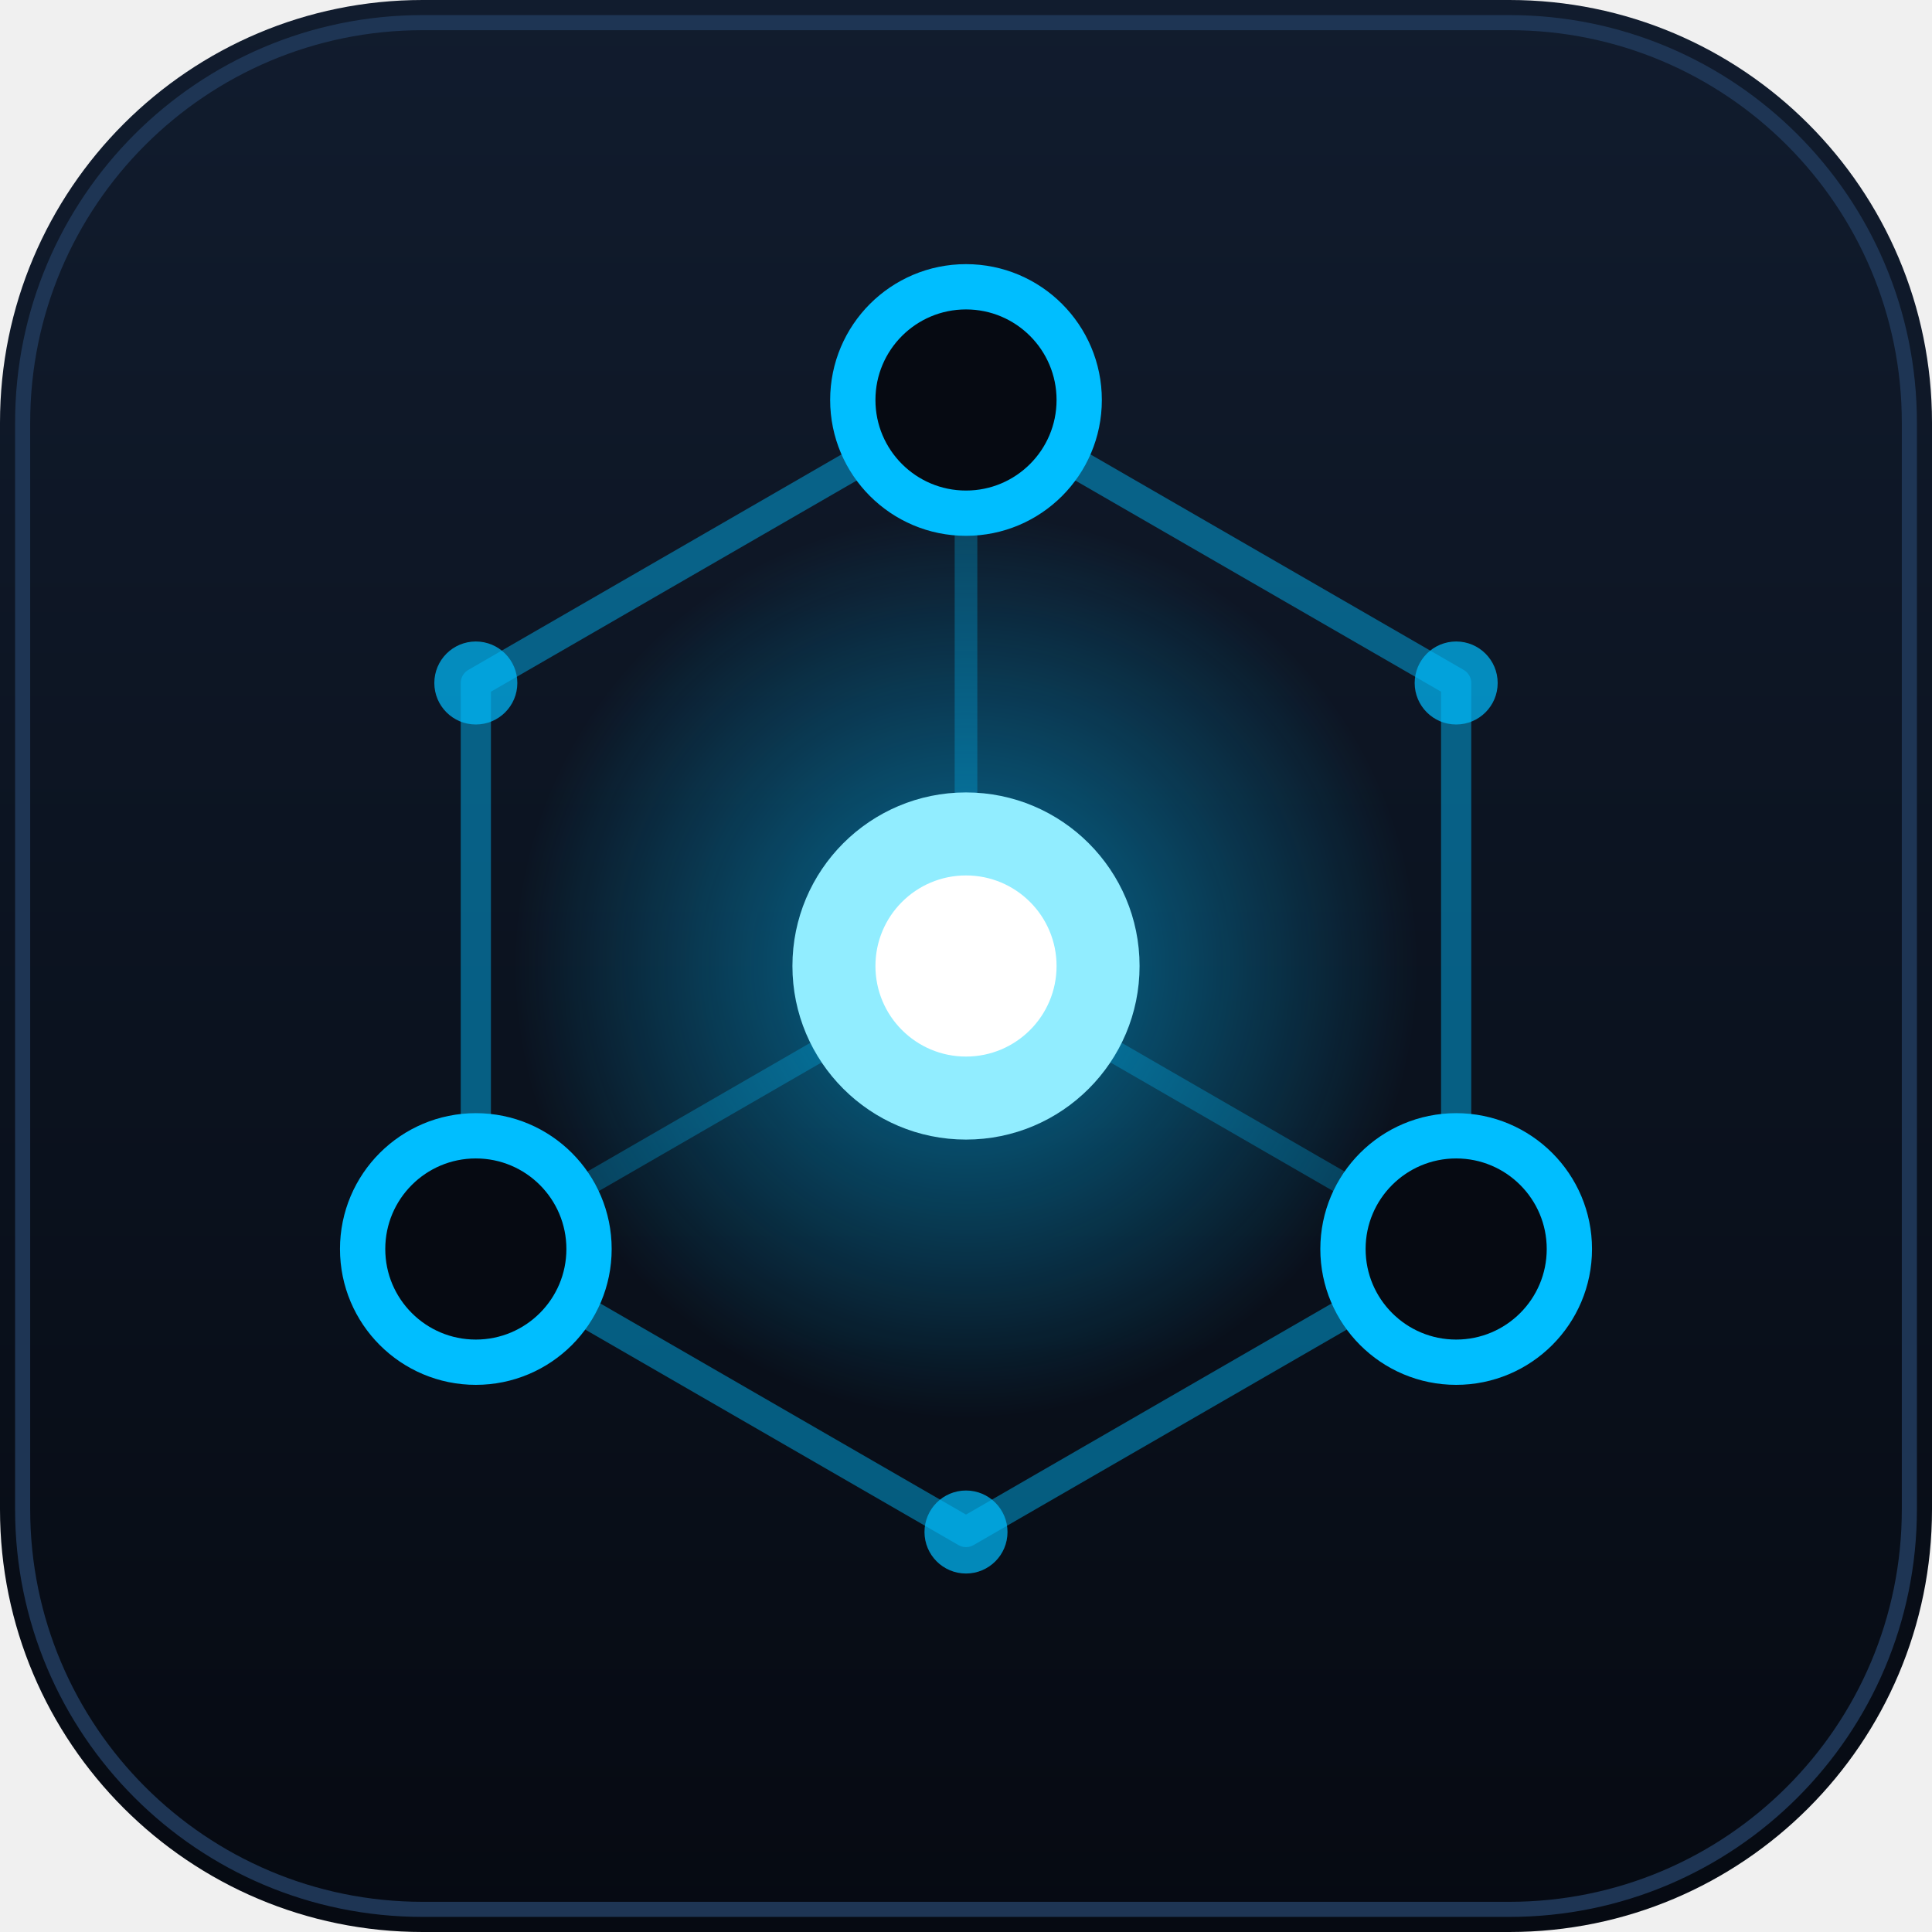
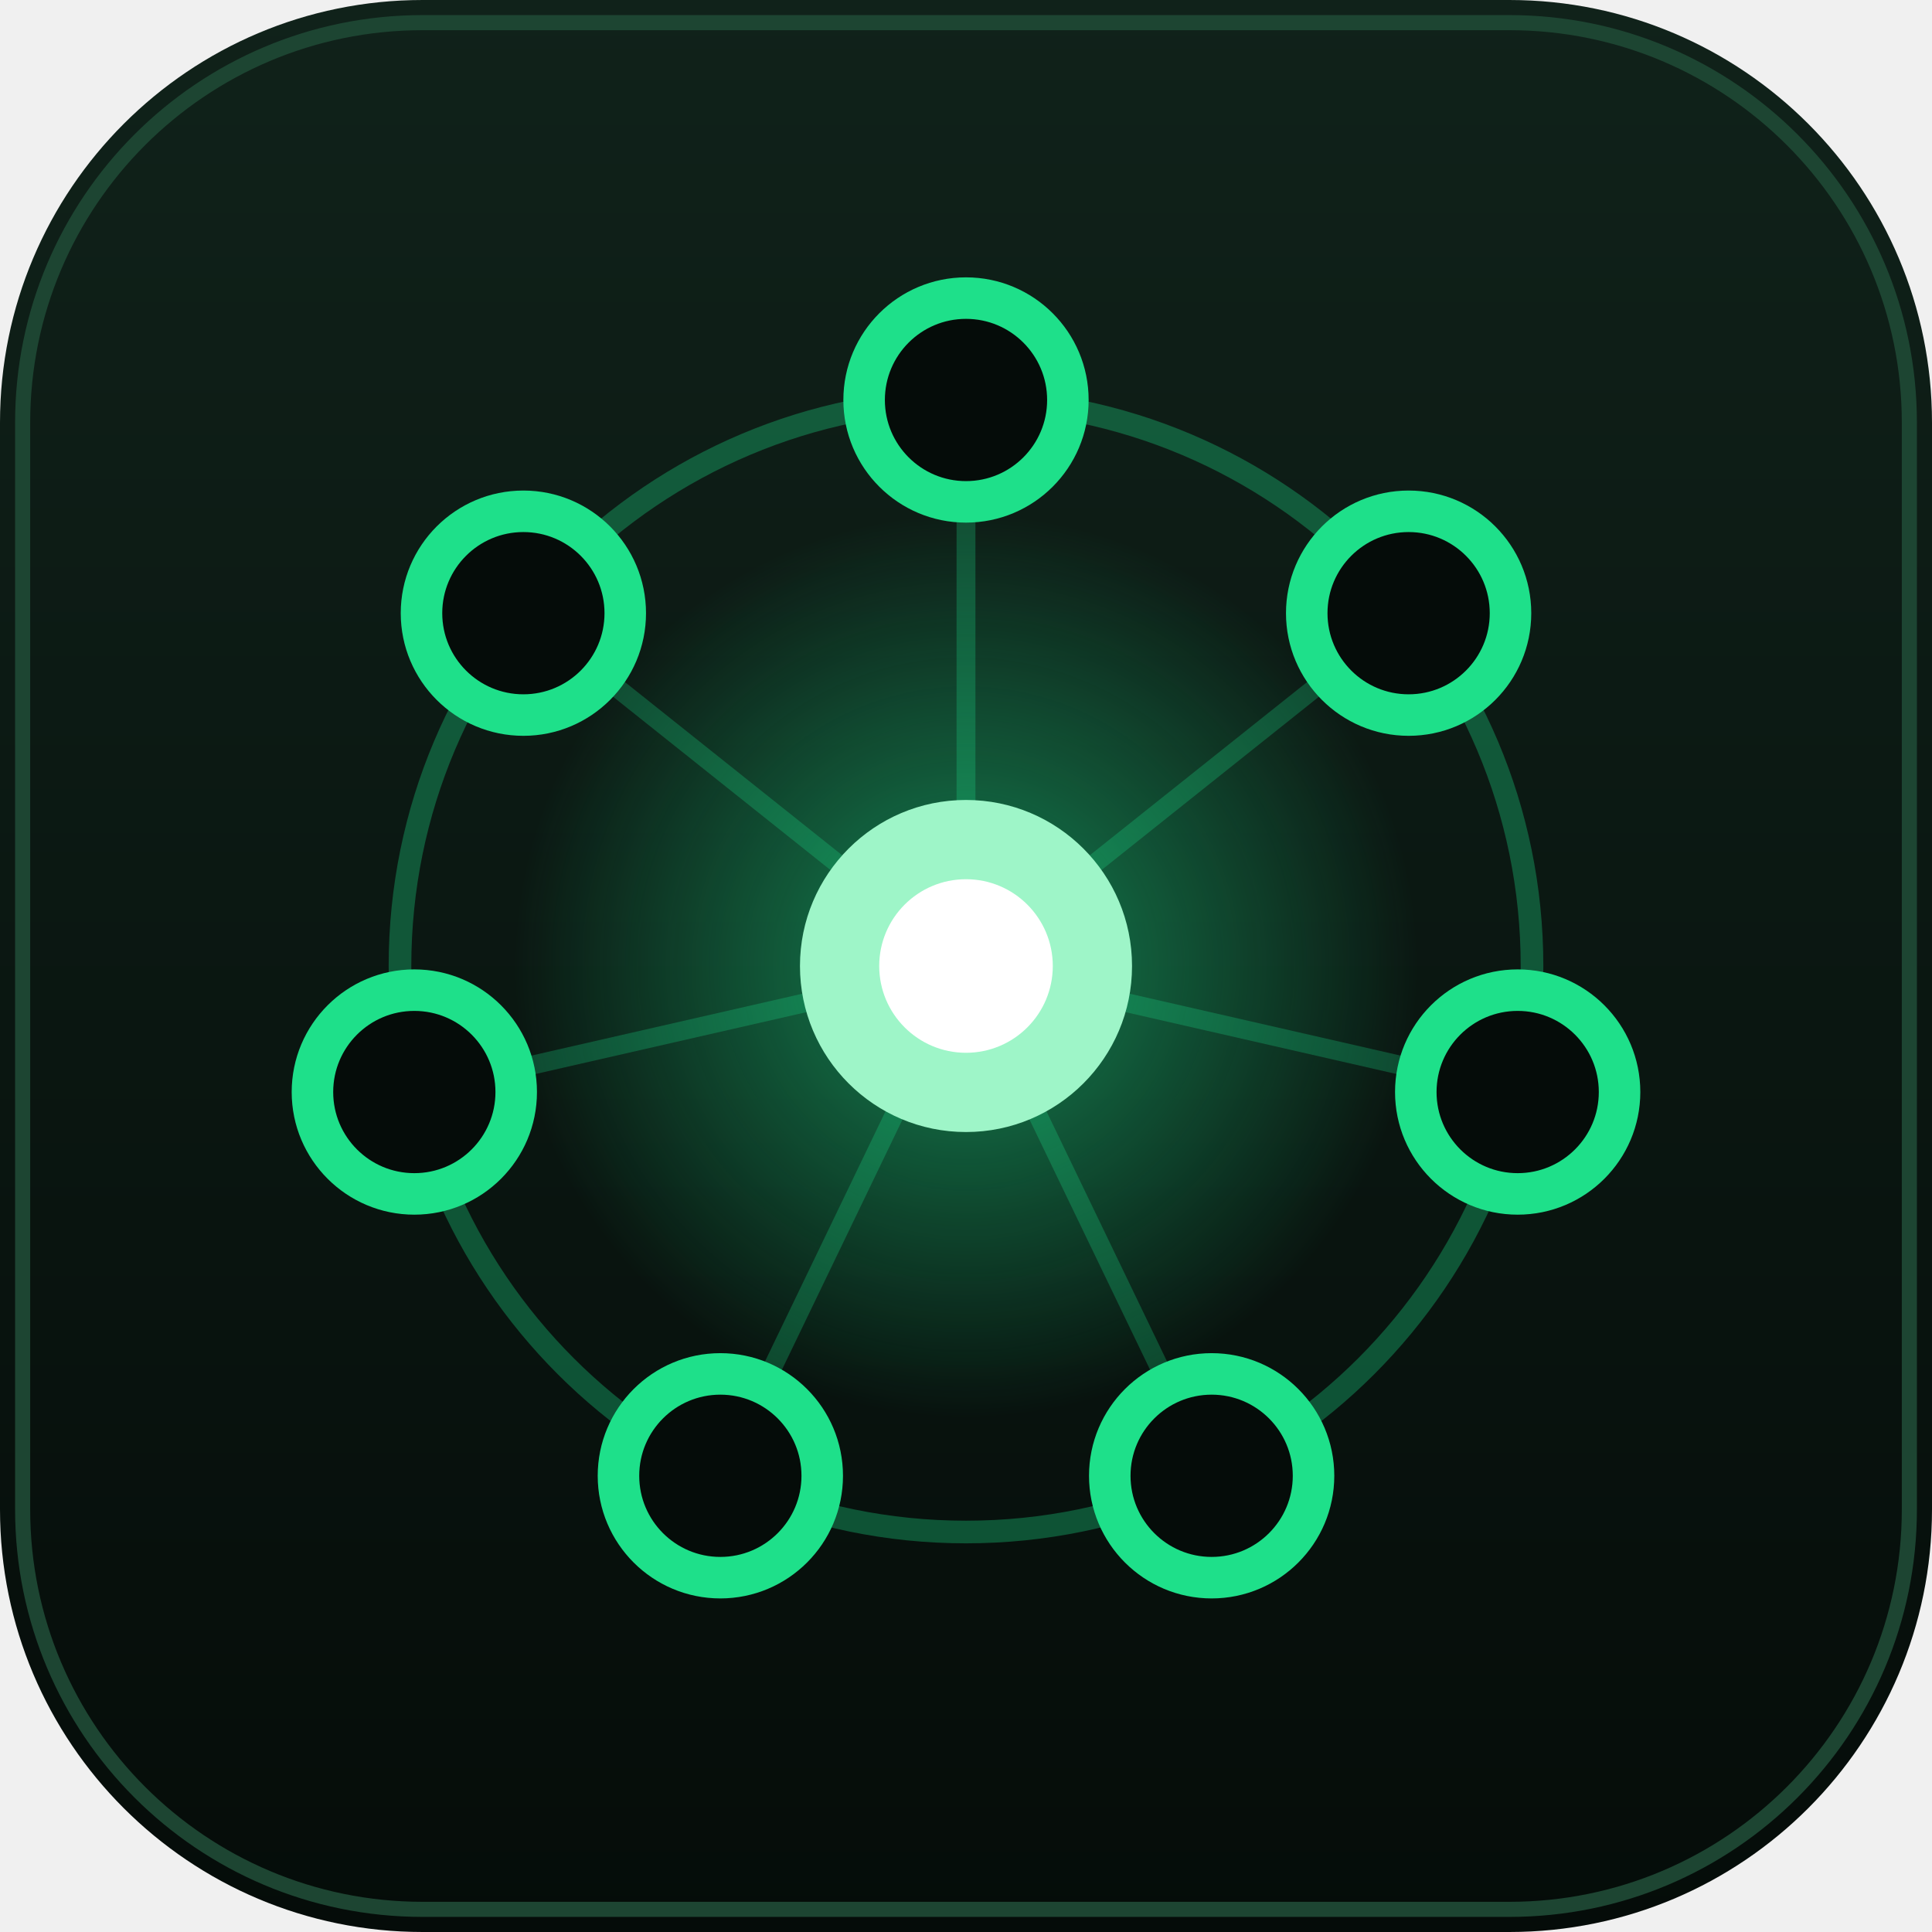
<svg xmlns="http://www.w3.org/2000/svg" viewBox="0 0 512 512">
  <defs>
    <linearGradient id="t" x1="0" y1="0" x2="0" y2="1">
-       <stop offset="0" stop-color="#111c2e" />
-       <stop offset="1" stop-color="#060a12" />
+       <stop offset="0" stop-color="#10221a" />
+       <stop offset="1" stop-color="#050c09" />
    </linearGradient>
    <radialGradient id="g" cx="0.5" cy="0.5" r="0.5">
-       <stop offset="0" stop-color="#00beff" stop-opacity="0.55" />
-       <stop offset="1" stop-color="#00beff" stop-opacity="0" />
+       <stop offset="0" stop-color="#1ee08a" stop-opacity="0.55" />
+       <stop offset="1" stop-color="#1ee08a" stop-opacity="0" />
    </radialGradient>
  </defs>
  <rect width="512" height="512" rx="112" fill="url(#t)" />
-   <rect x="6" y="6" width="500" height="500" rx="106" fill="none" stroke="#1e3554" stroke-width="4" />
-   <polygon points="256,106 385.9,181 385.9,331 256,406 126.1,331 126.1,181" fill="none" stroke="#00beff" stroke-opacity="0.45" stroke-width="8" stroke-linejoin="round" />
-   <line x1="256" y1="256" x2="256" y2="106" stroke="#00beff" stroke-opacity="0.28" stroke-width="6" />
-   <line x1="256" y1="256" x2="385.9" y2="331" stroke="#00beff" stroke-opacity="0.28" stroke-width="6" />
-   <line x1="256" y1="256" x2="126.1" y2="331" stroke="#00beff" stroke-opacity="0.28" stroke-width="6" />
+   <rect x="6" y="6" width="500" height="500" rx="106" fill="none" stroke="#1d4532" stroke-width="4" />
+   <circle cx="256" cy="256" r="150" fill="none" stroke="#1ee08a" stroke-opacity="0.32" stroke-width="6" />
+   <line x1="256" y1="256" x2="256.0" y2="106.0" stroke="#1ee08a" stroke-opacity="0.26" stroke-width="5" />
+   <line x1="256" y1="256" x2="373.3" y2="162.5" stroke="#1ee08a" stroke-opacity="0.26" stroke-width="5" />
+   <line x1="256" y1="256" x2="402.2" y2="289.4" stroke="#1ee08a" stroke-opacity="0.26" stroke-width="5" />
+   <line x1="256" y1="256" x2="321.1" y2="391.1" stroke="#1ee08a" stroke-opacity="0.26" stroke-width="5" />
+   <line x1="256" y1="256" x2="190.9" y2="391.1" stroke="#1ee08a" stroke-opacity="0.26" stroke-width="5" />
+   <line x1="256" y1="256" x2="109.8" y2="289.4" stroke="#1ee08a" stroke-opacity="0.26" stroke-width="5" />
+   <line x1="256" y1="256" x2="138.7" y2="162.5" stroke="#1ee08a" stroke-opacity="0.26" stroke-width="5" />
  <circle cx="256" cy="256" r="120" fill="url(#g)" />
-   <circle cx="385.9" cy="181" r="11" fill="#00beff" fill-opacity="0.7" />
-   <circle cx="256" cy="406" r="11" fill="#00beff" fill-opacity="0.7" />
-   <circle cx="126.1" cy="181" r="11" fill="#00beff" fill-opacity="0.7" />
-   <circle cx="256" cy="106" r="30" fill="#060a12" stroke="#00beff" stroke-width="12" />
-   <circle cx="385.9" cy="331" r="30" fill="#060a12" stroke="#00beff" stroke-width="12" />
-   <circle cx="126.1" cy="331" r="30" fill="#060a12" stroke="#00beff" stroke-width="12" />
-   <circle cx="256" cy="256" r="46" fill="#91edff" />
-   <circle cx="256" cy="256" r="24" fill="#ffffff" />
+   <circle cx="256.0" cy="106.0" r="27" fill="#050c09" stroke="#1ee08a" stroke-width="11" />
+   <circle cx="373.3" cy="162.5" r="27" fill="#050c09" stroke="#1ee08a" stroke-width="11" />
+   <circle cx="402.2" cy="289.4" r="27" fill="#050c09" stroke="#1ee08a" stroke-width="11" />
+   <circle cx="321.1" cy="391.1" r="27" fill="#050c09" stroke="#1ee08a" stroke-width="11" />
+   <circle cx="190.9" cy="391.1" r="27" fill="#050c09" stroke="#1ee08a" stroke-width="11" />
+   <circle cx="109.8" cy="289.4" r="27" fill="#050c09" stroke="#1ee08a" stroke-width="11" />
+   <circle cx="138.7" cy="162.5" r="27" fill="#050c09" stroke="#1ee08a" stroke-width="11" />
+   <circle cx="256" cy="256" r="44" fill="#9ef5c8" />
+   <circle cx="256" cy="256" r="23" fill="#ffffff" />
</svg>
